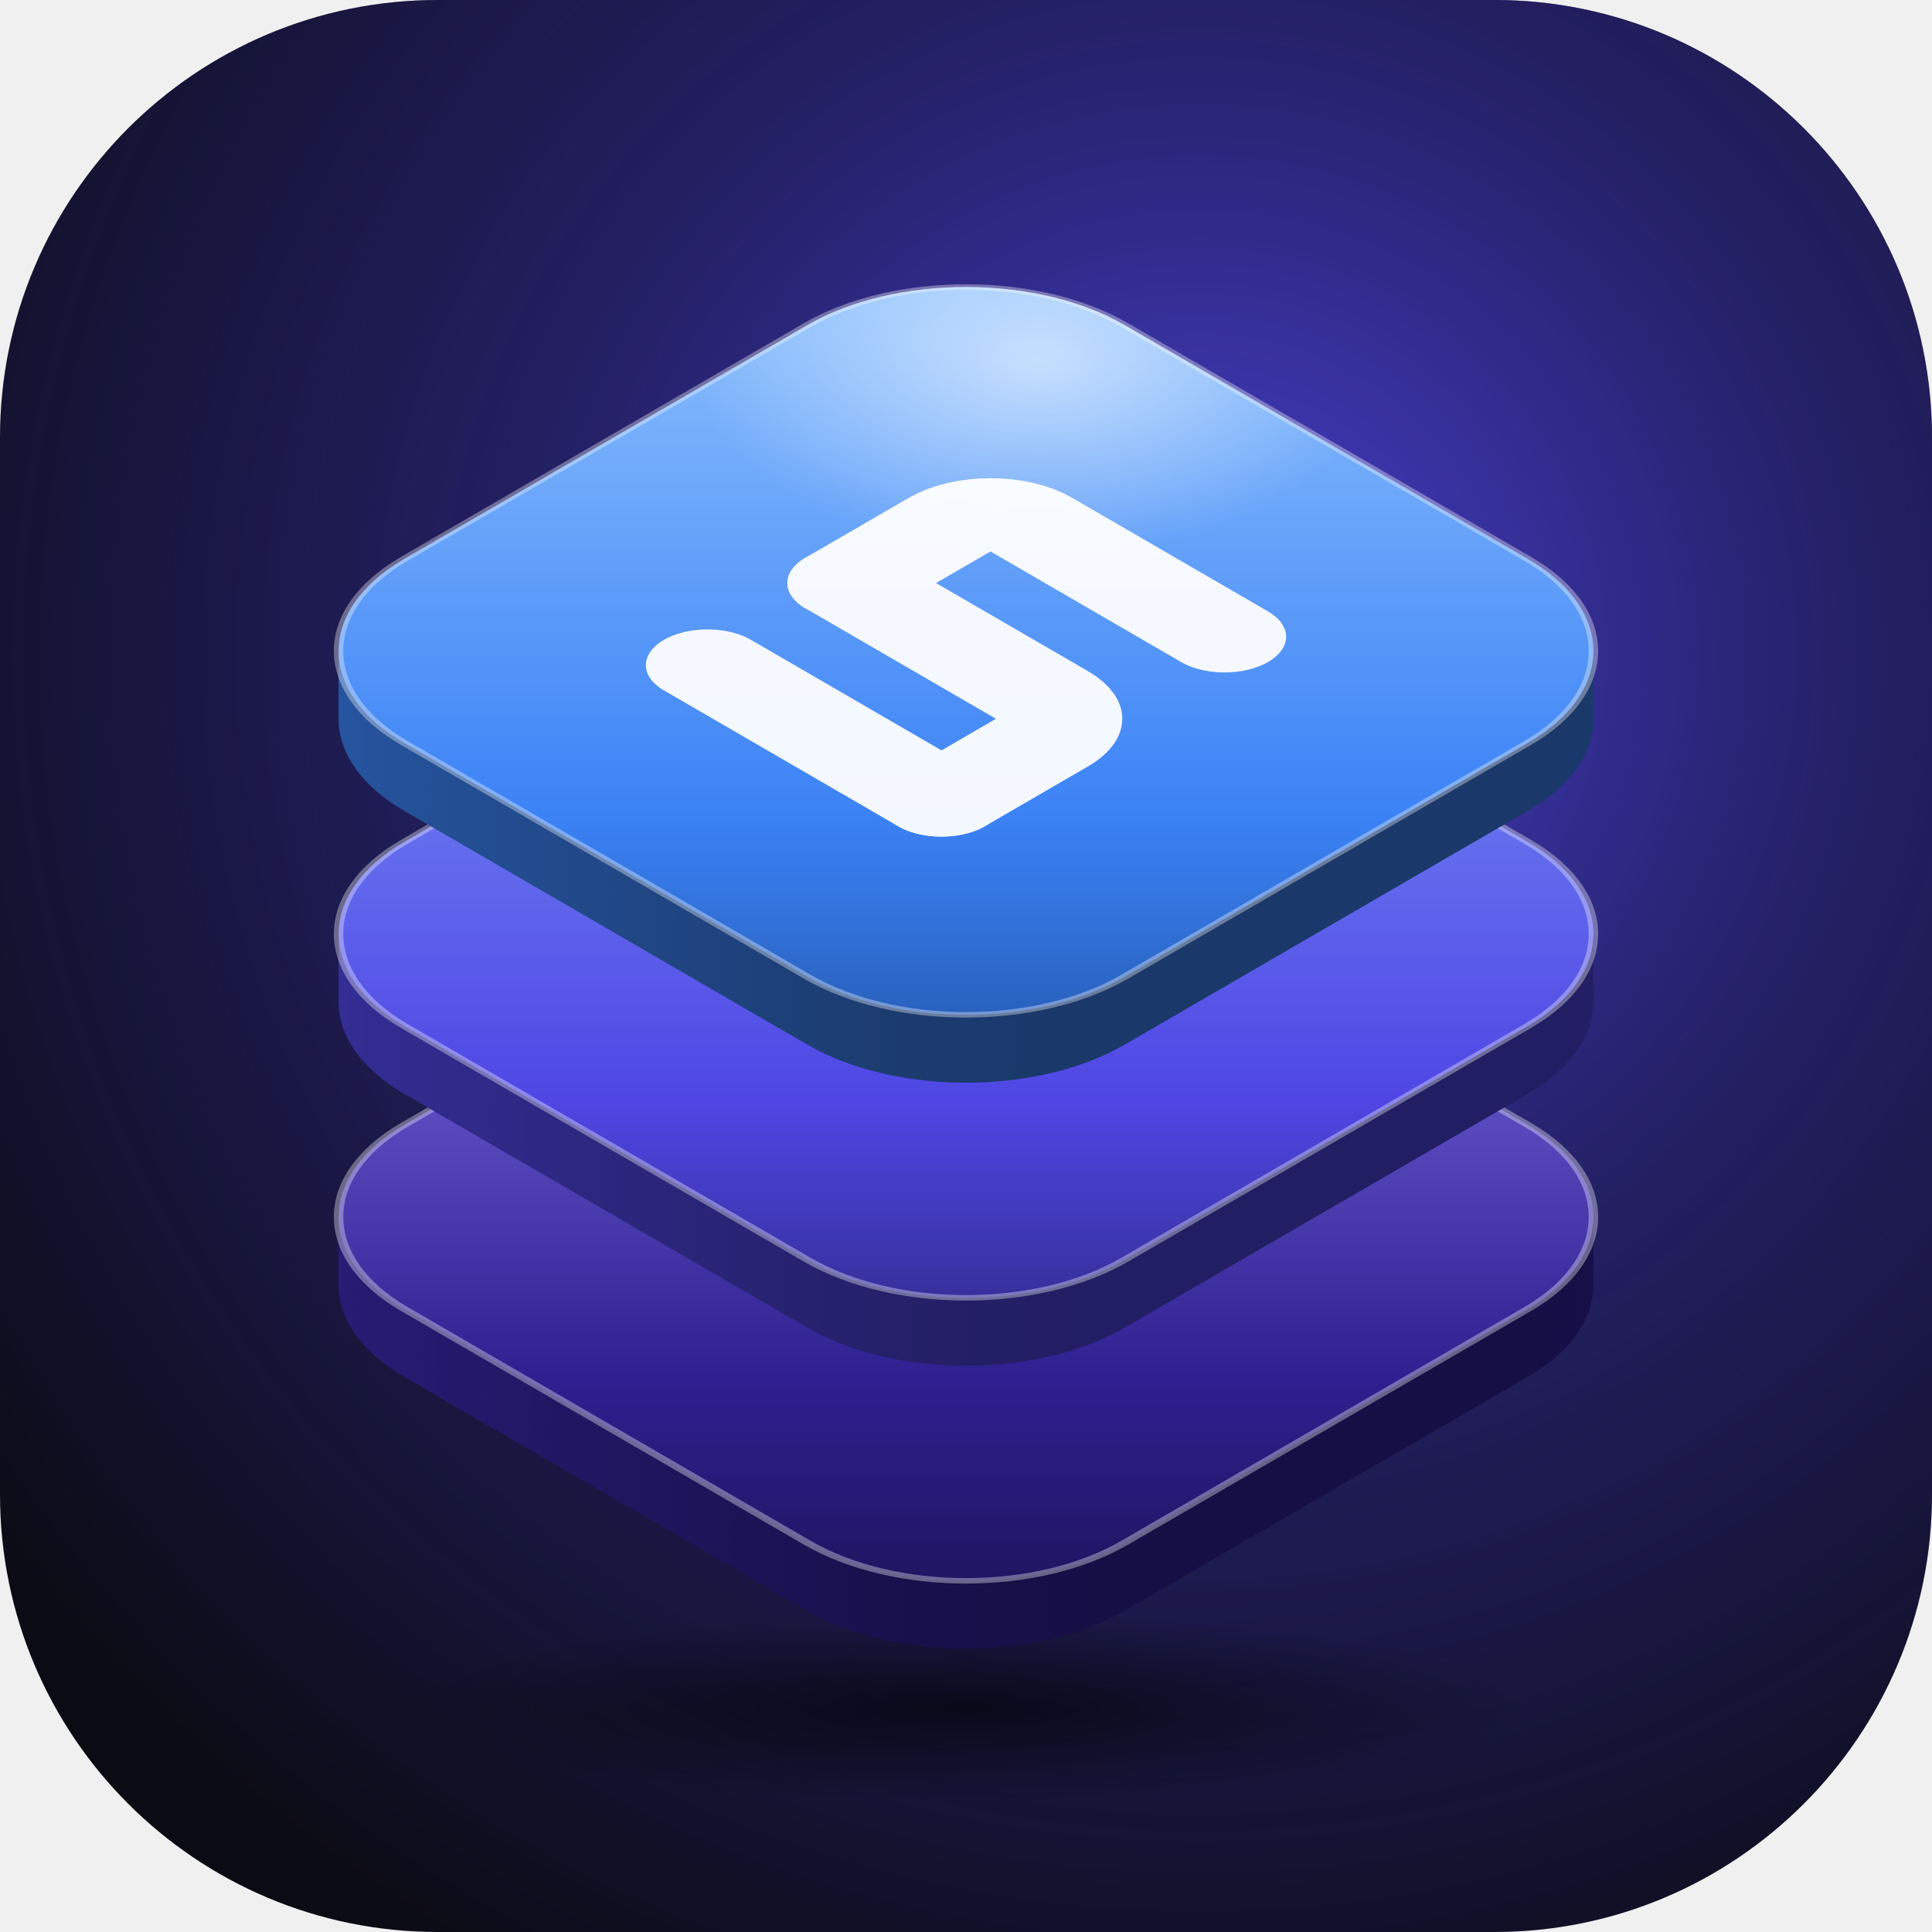
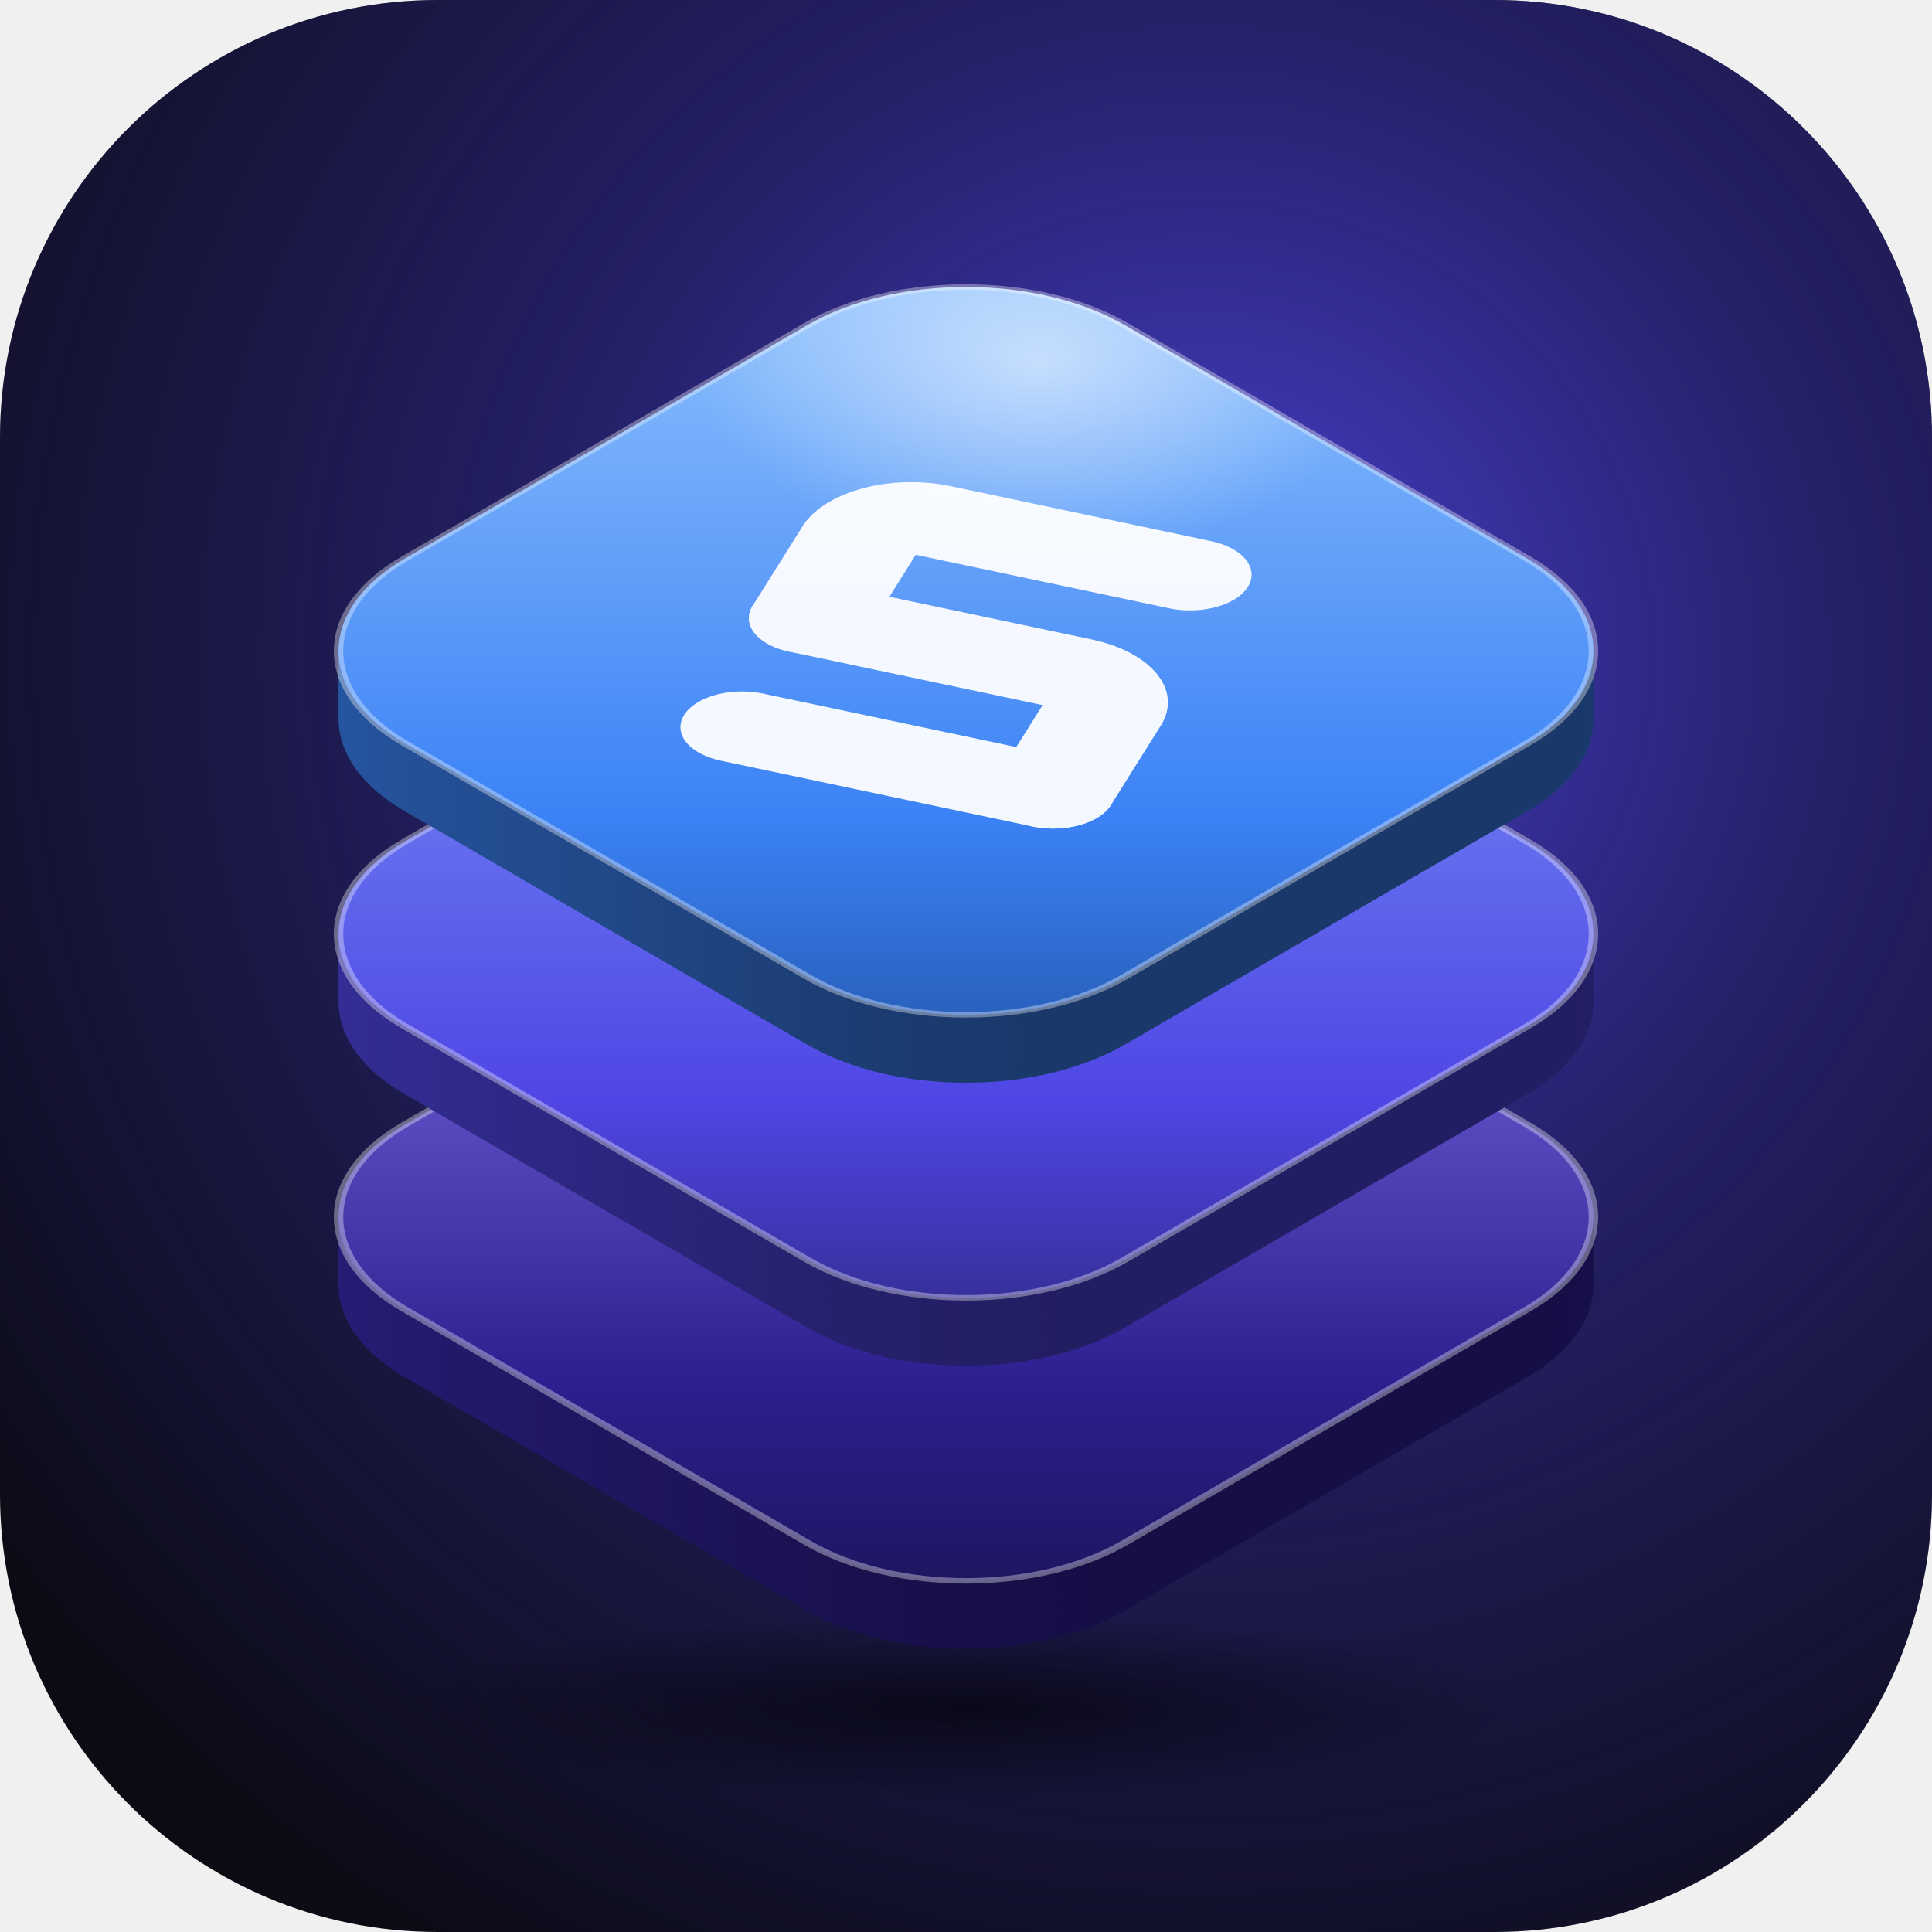
<svg xmlns="http://www.w3.org/2000/svg" xmlns:xlink="http://www.w3.org/1999/xlink" viewBox="0 0 1024 1024">
  <defs>
    <clipPath id="tile">
      <rect width="1024" height="1024" rx="232" />
    </clipPath>
    <radialGradient id="glow" cx="0.62" cy="0.34" r="0.78">
      <stop offset="0" stop-color="#4f46e5" stop-opacity="0.95" />
      <stop offset="0.45" stop-color="#3730a3" stop-opacity="0.55" />
      <stop offset="1" stop-color="#3730a3" stop-opacity="0" />
    </radialGradient>
    <radialGradient id="floor">
      <stop offset="0" stop-color="#000" stop-opacity="0.6" />
      <stop offset="1" stop-color="#000" stop-opacity="0" />
    </radialGradient>
    <rect id="sq" x="-270" y="-270" width="540" height="540" rx="119" />
    <linearGradient id="top1" x1="0" y1="0" x2="1" y2="1">
      <stop offset="0" stop-color="#93c5fd" />
      <stop offset="0.7" stop-color="#3b82f6" />
      <stop offset="1" stop-color="#2459b0" />
    </linearGradient>
    <linearGradient id="top2" x1="0" y1="0" x2="1" y2="1">
      <stop offset="0" stop-color="#7c9cf8" />
      <stop offset="0.7" stop-color="#4f46e5" />
      <stop offset="1" stop-color="#302a8a" />
    </linearGradient>
    <linearGradient id="top3" x1="0" y1="0" x2="1" y2="1">
      <stop offset="0" stop-color="#8b7cf6" />
      <stop offset="0.7" stop-color="#2d1f8f" />
      <stop offset="1" stop-color="#1b1356" />
    </linearGradient>
    <radialGradient id="sheen" cx="0.2" cy="0.1" r="0.75">
      <stop offset="0" stop-color="#fff" stop-opacity="0.55" />
      <stop offset="0.45" stop-color="#fff" stop-opacity="0" />
    </radialGradient>
    <linearGradient id="side1" gradientUnits="userSpaceOnUse" x1="-333" y1="0" x2="333" y2="0">
      <stop offset="0" stop-color="#295bac" />
      <stop offset="1" stop-color="#183462" />
    </linearGradient>
    <linearGradient id="side2" gradientUnits="userSpaceOnUse" x1="-333" y1="0" x2="333" y2="0">
      <stop offset="0" stop-color="#3731a0" />
      <stop offset="1" stop-color="#201c5c" />
    </linearGradient>
    <linearGradient id="side3" gradientUnits="userSpaceOnUse" x1="-333" y1="0" x2="333" y2="0">
      <stop offset="0" stop-color="#2a1f80" />
      <stop offset="1" stop-color="#140d40" />
    </linearGradient>
    <g id="edge">
      <use xlink:href="#sq" transform="translate(0 36) scale(1 .58) rotate(45)" />
      <use xlink:href="#sq" transform="translate(0 32) scale(1 .58) rotate(45)" />
      <use xlink:href="#sq" transform="translate(0 28) scale(1 .58) rotate(45)" />
      <use xlink:href="#sq" transform="translate(0 24) scale(1 .58) rotate(45)" />
      <use xlink:href="#sq" transform="translate(0 20) scale(1 .58) rotate(45)" />
      <use xlink:href="#sq" transform="translate(0 16) scale(1 .58) rotate(45)" />
      <use xlink:href="#sq" transform="translate(0 12) scale(1 .58) rotate(45)" />
      <use xlink:href="#sq" transform="translate(0 8) scale(1 .58) rotate(45)" />
      <use xlink:href="#sq" transform="translate(0 4) scale(1 .58) rotate(45)" />
    </g>
  </defs>
  <g clip-path="url(#tile)">
    <rect width="1024" height="1024" fill="#0b0b14" />
    <rect width="1024" height="1024" fill="url(#glow)" />
    <ellipse cx="512" cy="905" rx="300" ry="50" fill="url(#floor)" />
    <g transform="translate(512 645)">
      <use xlink:href="#edge" fill="url(#side3)" />
      <use xlink:href="#sq" transform="scale(1 .58) rotate(45)" fill="url(#top3)" />
      <use xlink:href="#sq" transform="scale(1 .58) rotate(45)" fill="url(#sheen)" />
      <use xlink:href="#sq" transform="scale(1 .58) rotate(45)" fill="none" stroke="#fff" stroke-opacity="0.35" stroke-width="5" />
    </g>
    <g transform="translate(512 495)">
      <use xlink:href="#edge" fill="url(#side2)" />
      <use xlink:href="#sq" transform="scale(1 .58) rotate(45)" fill="url(#top2)" />
      <use xlink:href="#sq" transform="scale(1 .58) rotate(45)" fill="url(#sheen)" />
      <use xlink:href="#sq" transform="scale(1 .58) rotate(45)" fill="none" stroke="#fff" stroke-opacity="0.35" stroke-width="5" />
    </g>
    <g transform="translate(512 345)">
      <use xlink:href="#edge" fill="url(#side1)" />
      <use xlink:href="#sq" transform="scale(1 .58) rotate(45)" fill="url(#top1)" />
      <use xlink:href="#sq" transform="scale(1 .58) rotate(45)" fill="url(#sheen)" />
      <use xlink:href="#sq" transform="scale(1 .58) rotate(45)" fill="none" stroke="#fff" stroke-opacity="0.35" stroke-width="5" />
-       <g transform="scale(1 .58) rotate(45) scale(1.02) translate(-256 -256)" fill="none" opacity="0.94" stroke="#fff" stroke-width="64" stroke-linecap="round" stroke-linejoin="round">
+       <g transform="scale(1 .58) rotate(20) scale(1.02) translate(-256 -256)" fill="none" opacity="0.94" stroke="#fff" stroke-width="64" stroke-linecap="round" stroke-linejoin="round">
        <path d="M342 152H198a28 28 0 0 0-28 28v76" />
        <path d="M170 256h144a28 28 0 0 1 28 28v76" />
        <path d="M342 360H170" />
      </g>
    </g>
  </g>
</svg>
